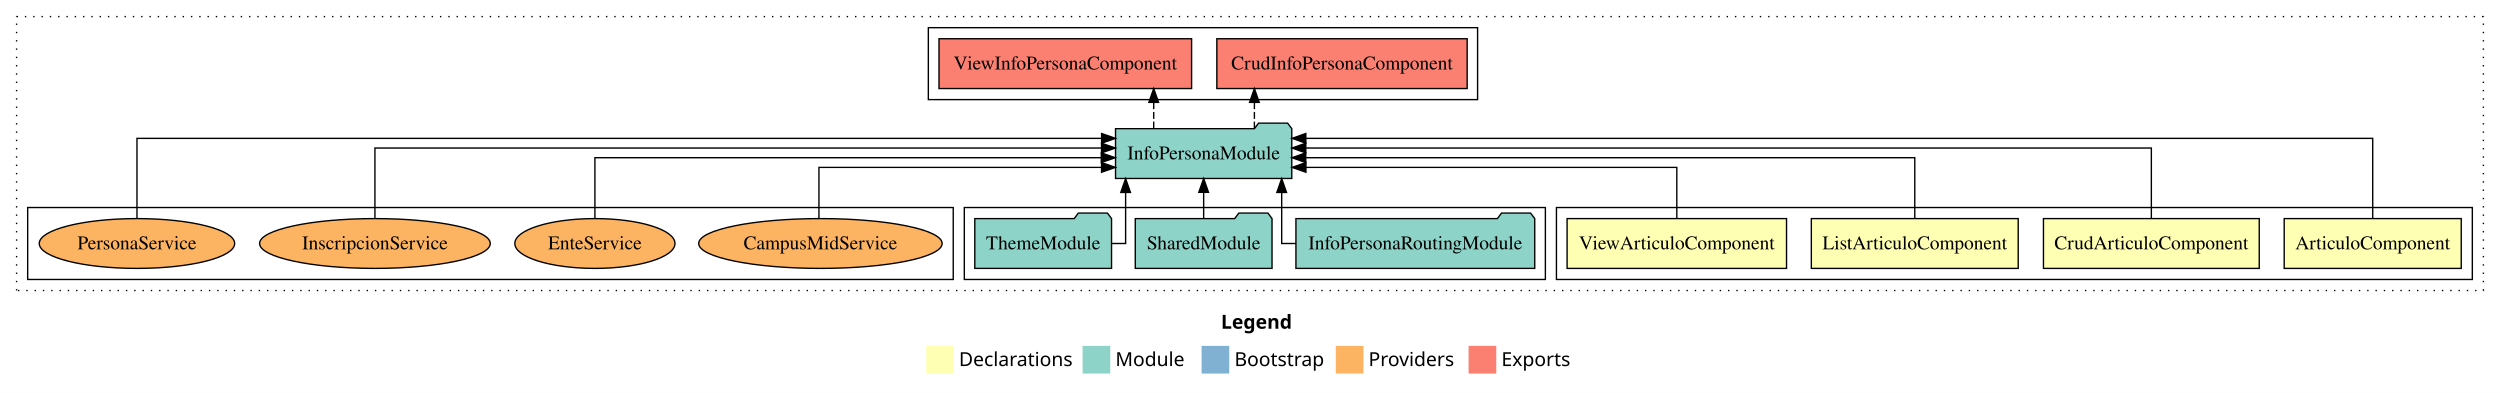
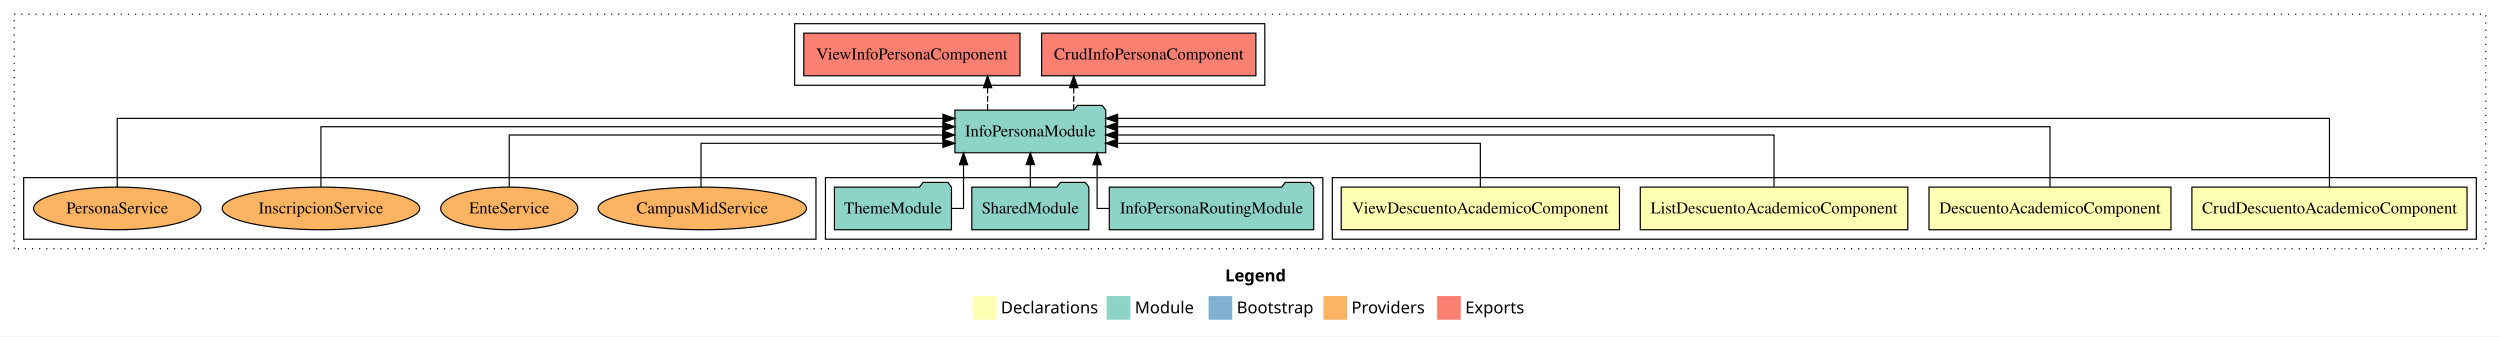
- <svg xmlns="http://www.w3.org/2000/svg" width="1807pt" height="284pt" viewBox="0.00 0.00 1807.00 284.00">
+ <svg xmlns="http://www.w3.org/2000/svg" width="2111pt" height="284pt" viewBox="0.00 0.00 2111.00 284.00">
  <g id="graph0" class="graph" transform="scale(1 1) rotate(0) translate(4 280)">
-     <polygon fill="#ffffff" stroke="transparent" points="-4,4 -4,-280 1803,-280 1803,4 -4,4" />
-     <text text-anchor="start" x="878.509" y="-42.4" font-family="sans-serif" font-weight="bold" font-size="14.00" fill="#000000">Legend</text>
-     <polygon fill="#ffffb3" stroke="transparent" points="665.5,-10 665.5,-30 685.5,-30 685.5,-10 665.5,-10" />
-     <text text-anchor="start" x="689.129" y="-15.4" font-family="sans-serif" font-size="14.00" fill="#000000">  Declarations</text>
-     <polygon fill="#8dd3c7" stroke="transparent" points="778.5,-10 778.5,-30 798.5,-30 798.5,-10 778.5,-10" />
-     <text text-anchor="start" x="802.225" y="-15.4" font-family="sans-serif" font-size="14.00" fill="#000000">  Module</text>
-     <polygon fill="#80b1d3" stroke="transparent" points="864.5,-10 864.5,-30 884.5,-30 884.5,-10 864.5,-10" />
-     <text text-anchor="start" x="888.281" y="-15.4" font-family="sans-serif" font-size="14.00" fill="#000000">  Bootstrap</text>
-     <polygon fill="#fdb462" stroke="transparent" points="961.5,-10 961.5,-30 981.5,-30 981.5,-10 961.5,-10" />
-     <text text-anchor="start" x="985.173" y="-15.4" font-family="sans-serif" font-size="14.00" fill="#000000">  Providers</text>
-     <polygon fill="#fb8072" stroke="transparent" points="1057.5,-10 1057.5,-30 1077.5,-30 1077.5,-10 1057.5,-10" />
-     <text text-anchor="start" x="1081.226" y="-15.4" font-family="sans-serif" font-size="14.00" fill="#000000">  Exports</text>
+     <polygon fill="#ffffff" stroke="transparent" points="-4,4 -4,-280 2107,-280 2107,4 -4,4" />
+     <text text-anchor="start" x="1030.509" y="-42.4" font-family="sans-serif" font-weight="bold" font-size="14.00" fill="#000000">Legend</text>
+     <polygon fill="#ffffb3" stroke="transparent" points="817.5,-10 817.5,-30 837.5,-30 837.5,-10 817.5,-10" />
+     <text text-anchor="start" x="841.129" y="-15.4" font-family="sans-serif" font-size="14.00" fill="#000000">  Declarations</text>
+     <polygon fill="#8dd3c7" stroke="transparent" points="930.5,-10 930.5,-30 950.5,-30 950.5,-10 930.5,-10" />
+     <text text-anchor="start" x="954.225" y="-15.4" font-family="sans-serif" font-size="14.00" fill="#000000">  Module</text>
+     <polygon fill="#80b1d3" stroke="transparent" points="1016.5,-10 1016.5,-30 1036.5,-30 1036.5,-10 1016.5,-10" />
+     <text text-anchor="start" x="1040.281" y="-15.4" font-family="sans-serif" font-size="14.00" fill="#000000">  Bootstrap</text>
+     <polygon fill="#fdb462" stroke="transparent" points="1113.5,-10 1113.5,-30 1133.5,-30 1133.5,-10 1113.5,-10" />
+     <text text-anchor="start" x="1137.173" y="-15.4" font-family="sans-serif" font-size="14.00" fill="#000000">  Providers</text>
+     <polygon fill="#fb8072" stroke="transparent" points="1209.5,-10 1209.5,-30 1229.5,-30 1229.5,-10 1209.5,-10" />
+     <text text-anchor="start" x="1233.226" y="-15.4" font-family="sans-serif" font-size="14.00" fill="#000000">  Exports</text>
    <g id="clust1" class="cluster">
-       <polygon fill="none" stroke="#000000" stroke-dasharray="1,5" points="8,-70 8,-268 1791,-268 1791,-70 8,-70" />
+       <polygon fill="none" stroke="#000000" stroke-dasharray="1,5" points="8,-70 8,-268 2095,-268 2095,-70 8,-70" />
    </g>
    <g id="clust2" class="cluster">
-       <polygon fill="none" stroke="#000000" points="1121,-78 1121,-130 1783,-130 1783,-78 1121,-78" />
+       <polygon fill="none" stroke="#000000" points="1121,-78 1121,-130 2087,-130 2087,-78 1121,-78" />
    </g>
    <g id="clust7" class="cluster">
      <polygon fill="none" stroke="#000000" points="693,-78 693,-130 1113,-130 1113,-78 693,-78" />
    </g>
    <g id="clust8" class="cluster">
      <polygon fill="none" stroke="#000000" points="667,-208 667,-260 1064,-260 1064,-208 667,-208" />
    </g>
    <g id="clust10" class="cluster">
      <polygon fill="none" stroke="#000000" points="16,-78 16,-130 685,-130 685,-78 16,-78" />
    </g>
    <g id="node1" class="node">
-       <polygon fill="#ffffb3" stroke="#000000" points="1774.986,-122 1647.014,-122 1647.014,-86 1774.986,-86 1774.986,-122" />
-       <text text-anchor="middle" x="1711" y="-99.8" font-family="Times,serif" font-size="14.00" fill="#000000">ArticuloComponent</text>
+       <polygon fill="#ffffb3" stroke="#000000" points="2079.162,-122 1846.839,-122 1846.839,-86 2079.162,-86 2079.162,-122" />
+       <text text-anchor="middle" x="1963" y="-99.8" font-family="Times,serif" font-size="14.00" fill="#000000">CrudDescuentoAcademicoComponent</text>
    </g>
    <g id="node5" class="node">
      <polygon fill="#8dd3c7" stroke="#000000" points="929.688,-187 926.688,-191 905.688,-191 902.688,-187 802.312,-187 802.312,-151 929.688,-151 929.688,-187" />
      <text text-anchor="middle" x="866" y="-164.8" font-family="Times,serif" font-size="14.00" fill="#000000">InfoPersonaModule</text>
    </g>
    <g id="edge1" class="edge">
-       <path fill="none" stroke="#000000" d="M1711,-122.011C1711,-144.485 1711,-180 1711,-180 1711,-180 939.859,-180 939.859,-180" />
-       <polygon fill="#000000" stroke="#000000" points="939.859,-176.5 929.859,-180 939.859,-183.5 939.859,-176.5" />
+       <path fill="none" stroke="#000000" d="M1963,-122.011C1963,-144.485 1963,-180 1963,-180 1963,-180 939.721,-180 939.721,-180" />
+       <polygon fill="#000000" stroke="#000000" points="939.721,-176.5 929.721,-180 939.721,-183.5 939.721,-176.5" />
    </g>
    <g id="node2" class="node">
-       <polygon fill="#ffffb3" stroke="#000000" points="1628.983,-122 1473.017,-122 1473.017,-86 1628.983,-86 1628.983,-122" />
-       <text text-anchor="middle" x="1551" y="-99.8" font-family="Times,serif" font-size="14.00" fill="#000000">CrudArticuloComponent</text>
+       <polygon fill="#ffffb3" stroke="#000000" points="1829.164,-122 1624.836,-122 1624.836,-86 1829.164,-86 1829.164,-122" />
+       <text text-anchor="middle" x="1727" y="-99.8" font-family="Times,serif" font-size="14.00" fill="#000000">DescuentoAcademicoComponent</text>
    </g>
    <g id="edge2" class="edge">
-       <path fill="none" stroke="#000000" d="M1551,-122.129C1551,-142.572 1551,-173 1551,-173 1551,-173 939.828,-173 939.828,-173" />
-       <polygon fill="#000000" stroke="#000000" points="939.828,-169.5 929.828,-173 939.828,-176.5 939.828,-169.5" />
+       <path fill="none" stroke="#000000" d="M1727,-122.129C1727,-142.572 1727,-173 1727,-173 1727,-173 939.661,-173 939.661,-173" />
+       <polygon fill="#000000" stroke="#000000" points="939.661,-169.5 929.661,-173 939.661,-176.5 939.661,-169.5" />
    </g>
    <g id="node3" class="node">
-       <polygon fill="#ffffb3" stroke="#000000" points="1454.765,-122 1305.235,-122 1305.235,-86 1454.765,-86 1454.765,-122" />
-       <text text-anchor="middle" x="1380" y="-99.8" font-family="Times,serif" font-size="14.00" fill="#000000">ListArticuloComponent</text>
+       <polygon fill="#ffffb3" stroke="#000000" points="1606.943,-122 1381.057,-122 1381.057,-86 1606.943,-86 1606.943,-122" />
+       <text text-anchor="middle" x="1494" y="-99.8" font-family="Times,serif" font-size="14.00" fill="#000000">ListDescuentoAcademicoComponent</text>
    </g>
    <g id="edge3" class="edge">
-       <path fill="none" stroke="#000000" d="M1380,-122.267C1380,-140.555 1380,-166 1380,-166 1380,-166 939.8,-166 939.8,-166" />
-       <polygon fill="#000000" stroke="#000000" points="939.8,-162.5 929.8,-166 939.8,-169.5 939.8,-162.5" />
+       <path fill="none" stroke="#000000" d="M1494,-122.267C1494,-140.555 1494,-166 1494,-166 1494,-166 939.672,-166 939.672,-166" />
+       <polygon fill="#000000" stroke="#000000" points="939.672,-162.5 929.672,-166 939.672,-169.5 939.672,-162.5" />
    </g>
    <g id="node4" class="node">
-       <polygon fill="#ffffb3" stroke="#000000" points="1287.305,-122 1128.695,-122 1128.695,-86 1287.305,-86 1287.305,-122" />
-       <text text-anchor="middle" x="1208" y="-99.8" font-family="Times,serif" font-size="14.00" fill="#000000">ViewArticuloComponent</text>
+       <polygon fill="#ffffb3" stroke="#000000" points="1363.483,-122 1128.517,-122 1128.517,-86 1363.483,-86 1363.483,-122" />
+       <text text-anchor="middle" x="1246" y="-99.8" font-family="Times,serif" font-size="14.00" fill="#000000">ViewDescuentoAcademicoComponent</text>
    </g>
    <g id="edge4" class="edge">
-       <path fill="none" stroke="#000000" d="M1208,-122.009C1208,-138.049 1208,-159 1208,-159 1208,-159 939.926,-159 939.926,-159" />
-       <polygon fill="#000000" stroke="#000000" points="939.926,-155.5 929.926,-159 939.926,-162.5 939.926,-155.5" />
+       <path fill="none" stroke="#000000" d="M1246,-122.009C1246,-138.049 1246,-159 1246,-159 1246,-159 939.604,-159 939.604,-159" />
+       <polygon fill="#000000" stroke="#000000" points="939.604,-155.5 929.604,-159 939.603,-162.5 939.604,-155.5" />
    </g>
    <g id="node9" class="node">
      <polygon fill="#fb8072" stroke="#000000" points="1056.468,-252 875.532,-252 875.532,-216 1056.468,-216 1056.468,-252" />
      <text text-anchor="middle" x="966" y="-229.8" font-family="Times,serif" font-size="14.00" fill="#000000">CrudInfoPersonaComponent </text>
    </g>
    <g id="edge8" class="edge">
      <path fill="none" stroke="#000000" stroke-dasharray="5,2" d="M902.68,-187.106C902.68,-187.106 902.68,-205.991 902.68,-205.991" />
      <polygon fill="#000000" stroke="#000000" points="899.18,-205.991 902.68,-215.991 906.18,-205.991 899.18,-205.991" />
    </g>
    <g id="node10" class="node">
      <polygon fill="#fb8072" stroke="#000000" points="857.289,-252 674.711,-252 674.711,-216 857.289,-216 857.289,-252" />
      <text text-anchor="middle" x="766" y="-229.8" font-family="Times,serif" font-size="14.00" fill="#000000">ViewInfoPersonaComponent </text>
    </g>
    <g id="edge9" class="edge">
      <path fill="none" stroke="#000000" stroke-dasharray="5,2" d="M829.9,-187.106C829.9,-187.106 829.9,-205.991 829.9,-205.991" />
      <polygon fill="#000000" stroke="#000000" points="826.4,-205.991 829.9,-215.991 833.4,-205.991 826.4,-205.991" />
    </g>
    <g id="node6" class="node">
      <polygon fill="#8dd3c7" stroke="#000000" points="1105.306,-122 1102.306,-126 1081.306,-126 1078.306,-122 932.694,-122 932.694,-86 1105.306,-86 1105.306,-122" />
      <text text-anchor="middle" x="1019" y="-99.8" font-family="Times,serif" font-size="14.00" fill="#000000">InfoPersonaRoutingModule</text>
    </g>
    <g id="edge5" class="edge">
      <path fill="none" stroke="#000000" d="M932.74,-104C926.388,-104 922.403,-104 922.403,-104 922.403,-104 922.403,-140.894 922.403,-140.894" />
      <polygon fill="#000000" stroke="#000000" points="918.903,-140.894 922.403,-150.894 925.903,-140.894 918.903,-140.894" />
    </g>
    <g id="node7" class="node">
      <polygon fill="#8dd3c7" stroke="#000000" points="915.423,-122 912.423,-126 891.423,-126 888.423,-122 816.577,-122 816.577,-86 915.423,-86 915.423,-122" />
      <text text-anchor="middle" x="866" y="-99.8" font-family="Times,serif" font-size="14.00" fill="#000000">SharedModule</text>
    </g>
    <g id="edge6" class="edge">
      <path fill="none" stroke="#000000" d="M866,-122.106C866,-122.106 866,-140.991 866,-140.991" />
      <polygon fill="#000000" stroke="#000000" points="862.5,-140.991 866,-150.991 869.5,-140.991 862.5,-140.991" />
    </g>
    <g id="node8" class="node">
      <polygon fill="#8dd3c7" stroke="#000000" points="799.423,-122 796.423,-126 775.423,-126 772.423,-122 700.577,-122 700.577,-86 799.423,-86 799.423,-122" />
      <text text-anchor="middle" x="750" y="-99.8" font-family="Times,serif" font-size="14.00" fill="#000000">ThemeModule</text>
    </g>
    <g id="edge7" class="edge">
      <path fill="none" stroke="#000000" d="M799.216,-104C805.393,-104 809.597,-104 809.597,-104 809.597,-104 809.597,-140.894 809.597,-140.894" />
      <polygon fill="#000000" stroke="#000000" points="806.097,-140.894 809.597,-150.894 813.097,-140.894 806.097,-140.894" />
    </g>
    <g id="node11" class="node">
      <ellipse fill="#fdb462" stroke="#000000" cx="589" cy="-104" rx="87.98" ry="18" />
      <text text-anchor="middle" x="589" y="-99.8" font-family="Times,serif" font-size="14.00" fill="#000000">CampusMidService</text>
    </g>
    <g id="edge10" class="edge">
      <path fill="none" stroke="#000000" d="M587.933,-122.009C587.933,-138.049 587.933,-159 587.933,-159 587.933,-159 792.206,-159 792.206,-159" />
      <polygon fill="#000000" stroke="#000000" points="792.206,-162.5 802.206,-159 792.206,-155.5 792.206,-162.5" />
    </g>
    <g id="node12" class="node">
      <ellipse fill="#fdb462" stroke="#000000" cx="426" cy="-104" rx="57.881" ry="18" />
      <text text-anchor="middle" x="426" y="-99.8" font-family="Times,serif" font-size="14.00" fill="#000000">EnteService</text>
    </g>
    <g id="edge11" class="edge">
      <path fill="none" stroke="#000000" d="M426,-122.267C426,-140.555 426,-166 426,-166 426,-166 792.02,-166 792.02,-166" />
      <polygon fill="#000000" stroke="#000000" points="792.02,-169.5 802.02,-166 792.02,-162.5 792.02,-169.5" />
    </g>
    <g id="node13" class="node">
      <ellipse fill="#fdb462" stroke="#000000" cx="267" cy="-104" rx="83.364" ry="18" />
      <text text-anchor="middle" x="267" y="-99.8" font-family="Times,serif" font-size="14.00" fill="#000000">InscripcionService</text>
    </g>
    <g id="edge12" class="edge">
      <path fill="none" stroke="#000000" d="M267,-122.129C267,-142.572 267,-173 267,-173 267,-173 792.18,-173 792.18,-173" />
      <polygon fill="#000000" stroke="#000000" points="792.18,-176.5 802.18,-173 792.18,-169.5 792.18,-176.5" />
    </g>
    <g id="node14" class="node">
      <ellipse fill="#fdb462" stroke="#000000" cx="95" cy="-104" rx="70.622" ry="18" />
      <text text-anchor="middle" x="95" y="-99.8" font-family="Times,serif" font-size="14.00" fill="#000000">PersonaService</text>
    </g>
    <g id="edge13" class="edge">
      <path fill="none" stroke="#000000" d="M95,-122.011C95,-144.485 95,-180 95,-180 95,-180 792.25,-180 792.25,-180" />
      <polygon fill="#000000" stroke="#000000" points="792.25,-183.5 802.25,-180 792.25,-176.5 792.25,-183.5" />
    </g>
  </g>
</svg>
